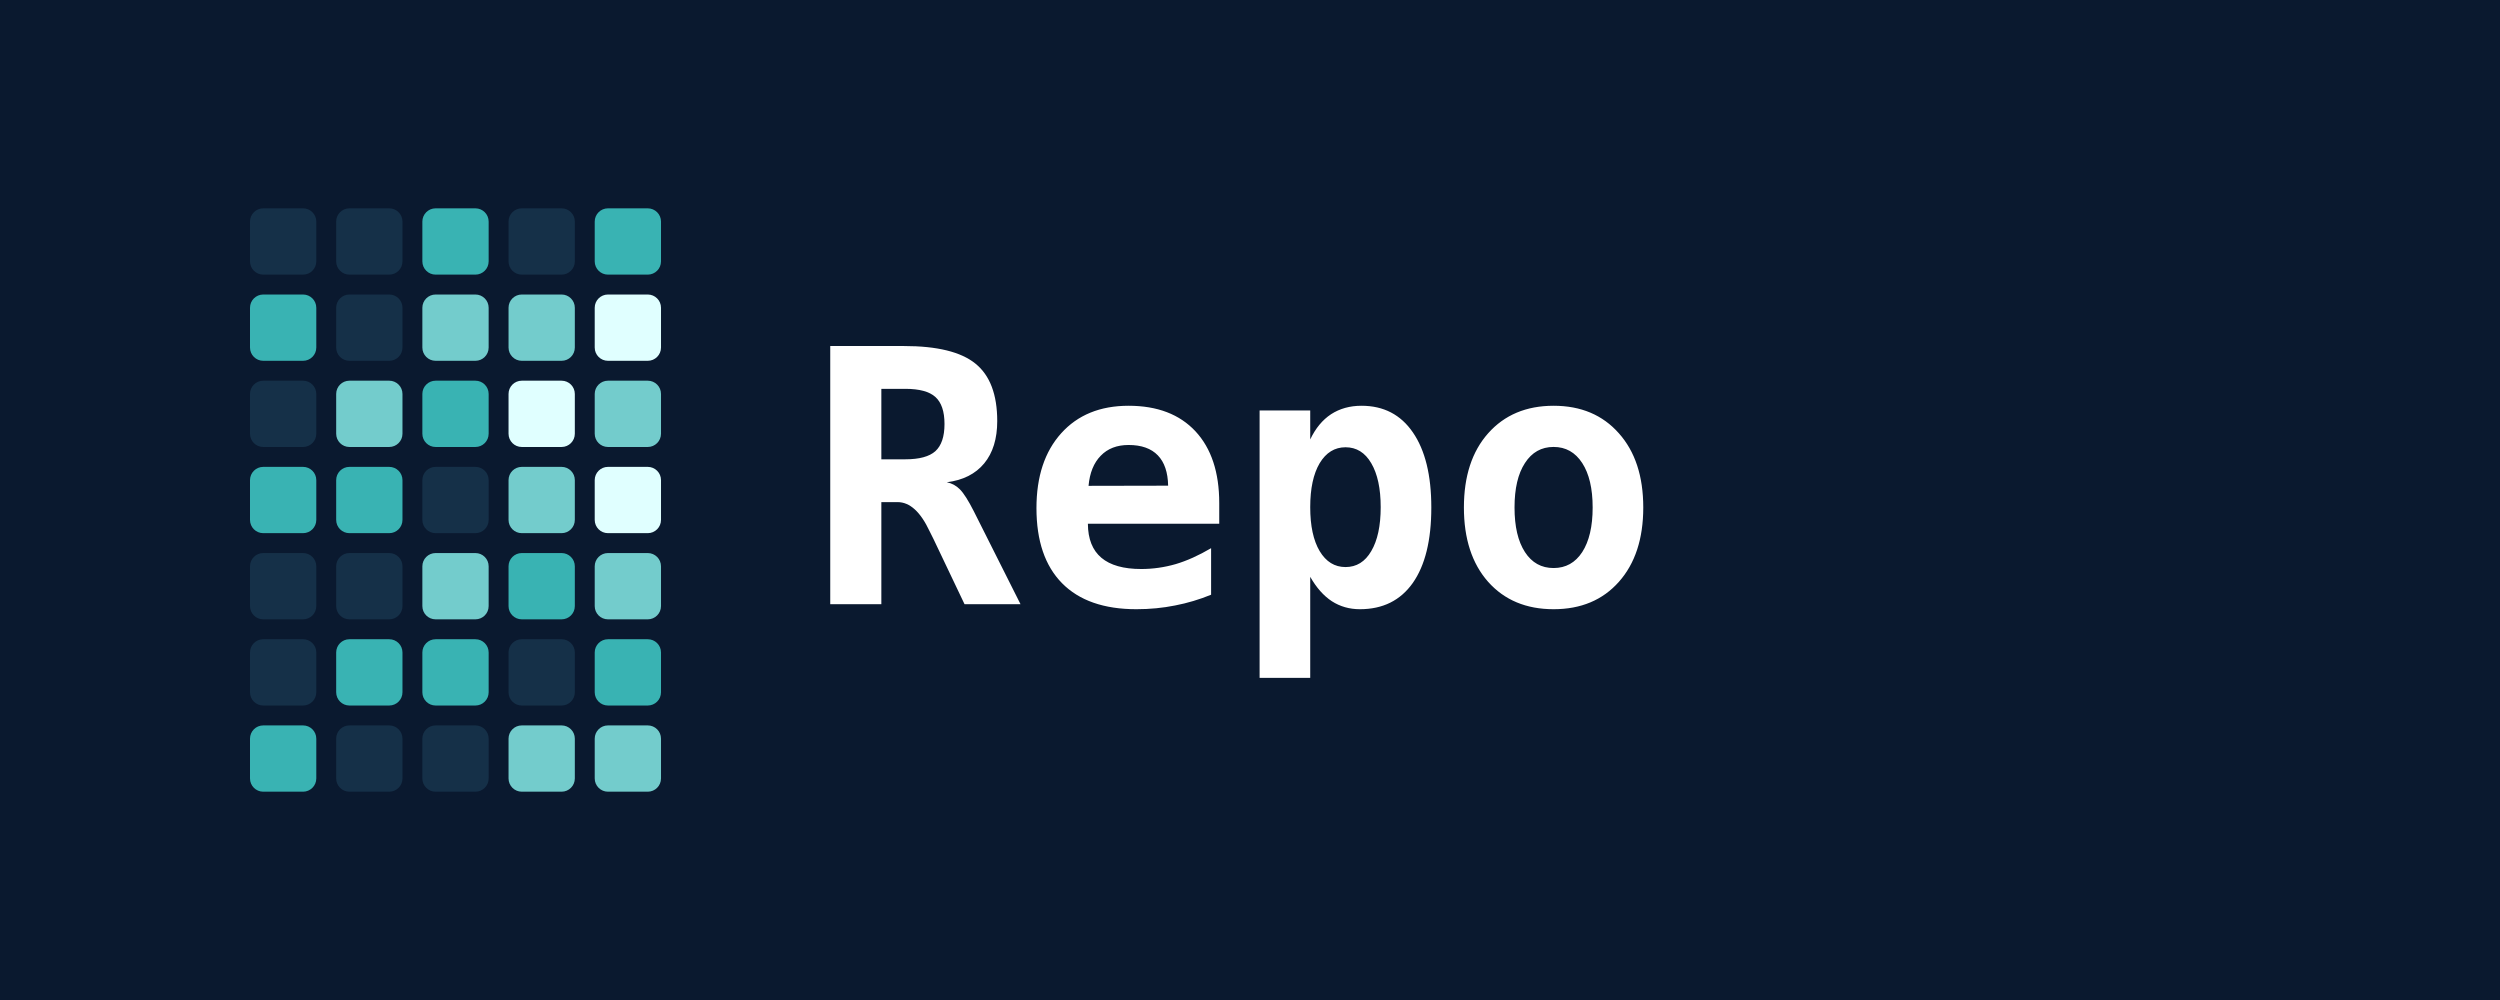
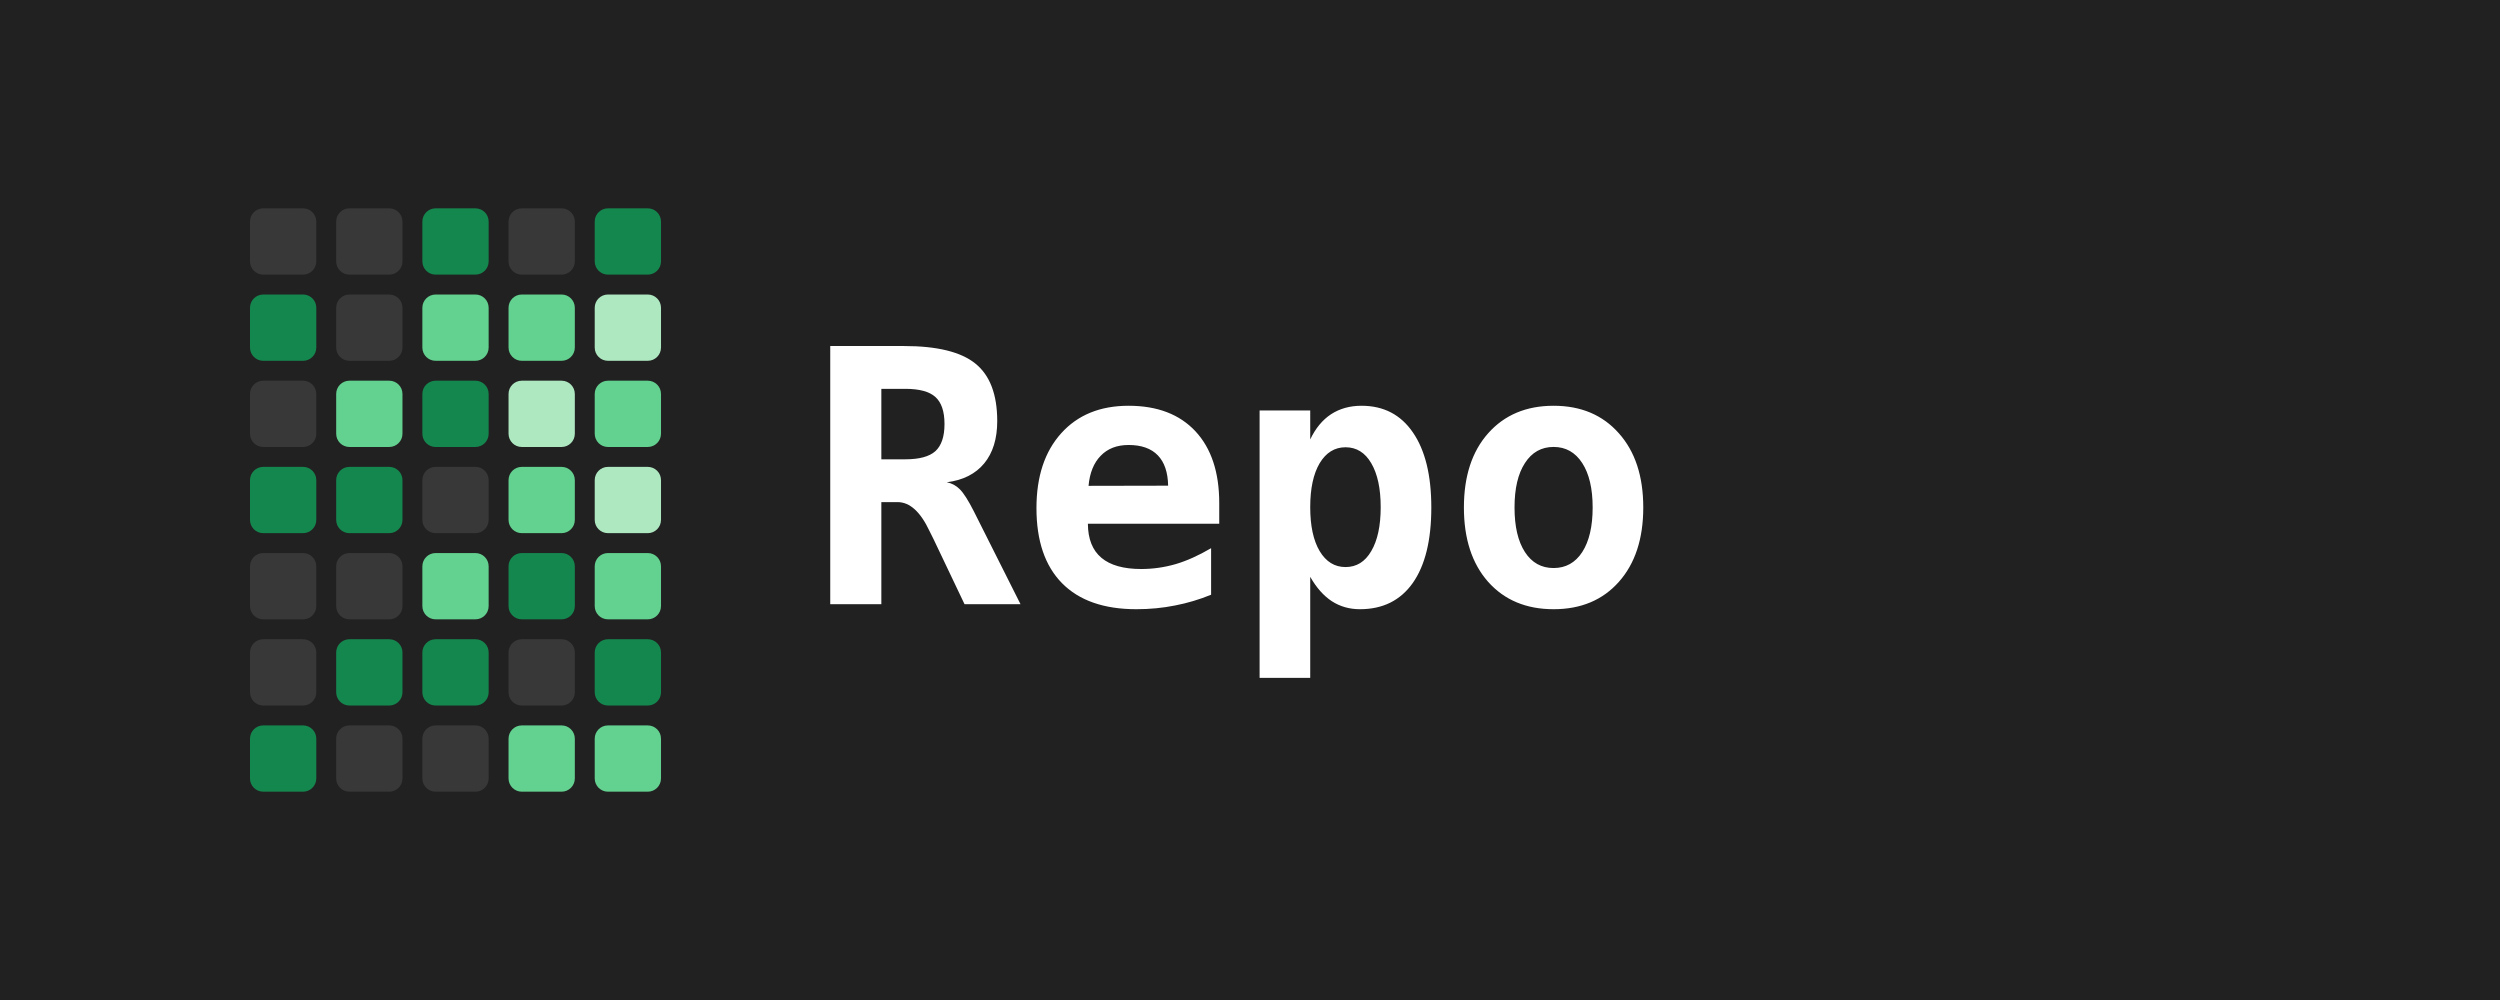
<svg xmlns="http://www.w3.org/2000/svg" viewBox="0 0 240 96" role="img" aria-label="Repo">
-   <rect width="240" height="96" fill="#0A192F" />
+   <rect width="240" height="96" fill="#212121" />
  <g transform="translate(24, 20.00) scale(0.6364)">
-     <rect x="0" y="0" width="10" height="10" rx="2" fill="#153048" />
-     <rect x="0" y="13" width="10" height="10" rx="2" fill="#39B3B3" />
-     <rect x="0" y="26" width="10" height="10" rx="2" fill="#153048" />
-     <rect x="0" y="39" width="10" height="10" rx="2" fill="#39B3B3" />
-     <rect x="0" y="52" width="10" height="10" rx="2" fill="#153048" />
-     <rect x="0" y="65" width="10" height="10" rx="2" fill="#153048" />
-     <rect x="0" y="78" width="10" height="10" rx="2" fill="#39B3B3" />
-     <rect x="13" y="0" width="10" height="10" rx="2" fill="#153048" />
-     <rect x="13" y="13" width="10" height="10" rx="2" fill="#153048" />
-     <rect x="13" y="26" width="10" height="10" rx="2" fill="#73CCCC" />
-     <rect x="13" y="39" width="10" height="10" rx="2" fill="#39B3B3" />
-     <rect x="13" y="52" width="10" height="10" rx="2" fill="#153048" />
-     <rect x="13" y="65" width="10" height="10" rx="2" fill="#39B3B3" />
-     <rect x="13" y="78" width="10" height="10" rx="2" fill="#153048" />
-     <rect x="26" y="0" width="10" height="10" rx="2" fill="#39B3B3" />
-     <rect x="26" y="13" width="10" height="10" rx="2" fill="#73CCCC" />
-     <rect x="26" y="26" width="10" height="10" rx="2" fill="#39B3B3" />
-     <rect x="26" y="39" width="10" height="10" rx="2" fill="#153048" />
-     <rect x="26" y="52" width="10" height="10" rx="2" fill="#73CCCC" />
-     <rect x="26" y="65" width="10" height="10" rx="2" fill="#39B3B3" />
-     <rect x="26" y="78" width="10" height="10" rx="2" fill="#153048" />
-     <rect x="39" y="0" width="10" height="10" rx="2" fill="#153048" />
-     <rect x="39" y="13" width="10" height="10" rx="2" fill="#73CCCC" />
-     <rect x="39" y="26" width="10" height="10" rx="2" fill="#E0FFFF" />
-     <rect x="39" y="39" width="10" height="10" rx="2" fill="#73CCCC" />
-     <rect x="39" y="52" width="10" height="10" rx="2" fill="#39B3B3" />
-     <rect x="39" y="65" width="10" height="10" rx="2" fill="#153048" />
-     <rect x="39" y="78" width="10" height="10" rx="2" fill="#73CCCC" />
-     <rect x="52" y="0" width="10" height="10" rx="2" fill="#39B3B3" />
-     <rect x="52" y="13" width="10" height="10" rx="2" fill="#E0FFFF" />
-     <rect x="52" y="26" width="10" height="10" rx="2" fill="#73CCCC" />
-     <rect x="52" y="39" width="10" height="10" rx="2" fill="#E0FFFF" />
-     <rect x="52" y="52" width="10" height="10" rx="2" fill="#73CCCC" />
-     <rect x="52" y="65" width="10" height="10" rx="2" fill="#39B3B3" />
-     <rect x="52" y="78" width="10" height="10" rx="2" fill="#73CCCC" />
+     <rect x="0" y="0" width="10" height="10" rx="2" fill="#383838" />
+     <rect x="0" y="13" width="10" height="10" rx="2" fill="#14874E" />
+     <rect x="0" y="26" width="10" height="10" rx="2" fill="#383838" />
+     <rect x="0" y="39" width="10" height="10" rx="2" fill="#14874E" />
+     <rect x="0" y="52" width="10" height="10" rx="2" fill="#383838" />
+     <rect x="0" y="65" width="10" height="10" rx="2" fill="#383838" />
+     <rect x="0" y="78" width="10" height="10" rx="2" fill="#14874E" />
+     <rect x="13" y="0" width="10" height="10" rx="2" fill="#383838" />
+     <rect x="13" y="13" width="10" height="10" rx="2" fill="#383838" />
+     <rect x="13" y="26" width="10" height="10" rx="2" fill="#63D18F" />
+     <rect x="13" y="39" width="10" height="10" rx="2" fill="#14874E" />
+     <rect x="13" y="52" width="10" height="10" rx="2" fill="#383838" />
+     <rect x="13" y="65" width="10" height="10" rx="2" fill="#14874E" />
+     <rect x="13" y="78" width="10" height="10" rx="2" fill="#383838" />
+     <rect x="26" y="0" width="10" height="10" rx="2" fill="#14874E" />
+     <rect x="26" y="13" width="10" height="10" rx="2" fill="#63D18F" />
+     <rect x="26" y="26" width="10" height="10" rx="2" fill="#14874E" />
+     <rect x="26" y="39" width="10" height="10" rx="2" fill="#383838" />
+     <rect x="26" y="52" width="10" height="10" rx="2" fill="#63D18F" />
+     <rect x="26" y="65" width="10" height="10" rx="2" fill="#14874E" />
+     <rect x="26" y="78" width="10" height="10" rx="2" fill="#383838" />
+     <rect x="39" y="0" width="10" height="10" rx="2" fill="#383838" />
+     <rect x="39" y="13" width="10" height="10" rx="2" fill="#63D18F" />
+     <rect x="39" y="26" width="10" height="10" rx="2" fill="#AEE8C1" />
+     <rect x="39" y="39" width="10" height="10" rx="2" fill="#63D18F" />
+     <rect x="39" y="52" width="10" height="10" rx="2" fill="#14874E" />
+     <rect x="39" y="65" width="10" height="10" rx="2" fill="#383838" />
+     <rect x="39" y="78" width="10" height="10" rx="2" fill="#63D18F" />
+     <rect x="52" y="0" width="10" height="10" rx="2" fill="#14874E" />
+     <rect x="52" y="13" width="10" height="10" rx="2" fill="#AEE8C1" />
+     <rect x="52" y="26" width="10" height="10" rx="2" fill="#63D18F" />
+     <rect x="52" y="39" width="10" height="10" rx="2" fill="#AEE8C1" />
+     <rect x="52" y="52" width="10" height="10" rx="2" fill="#63D18F" />
+     <rect x="52" y="65" width="10" height="10" rx="2" fill="#14874E" />
+     <rect x="52" y="78" width="10" height="10" rx="2" fill="#63D18F" />
  </g>
  <text x="77.5" y="58" font-family="ui-monospace, 'Geist Mono', 'Roboto Mono', monospace" font-size="34" font-weight="700" fill="#FFFFFF">Repo</text>
</svg>
